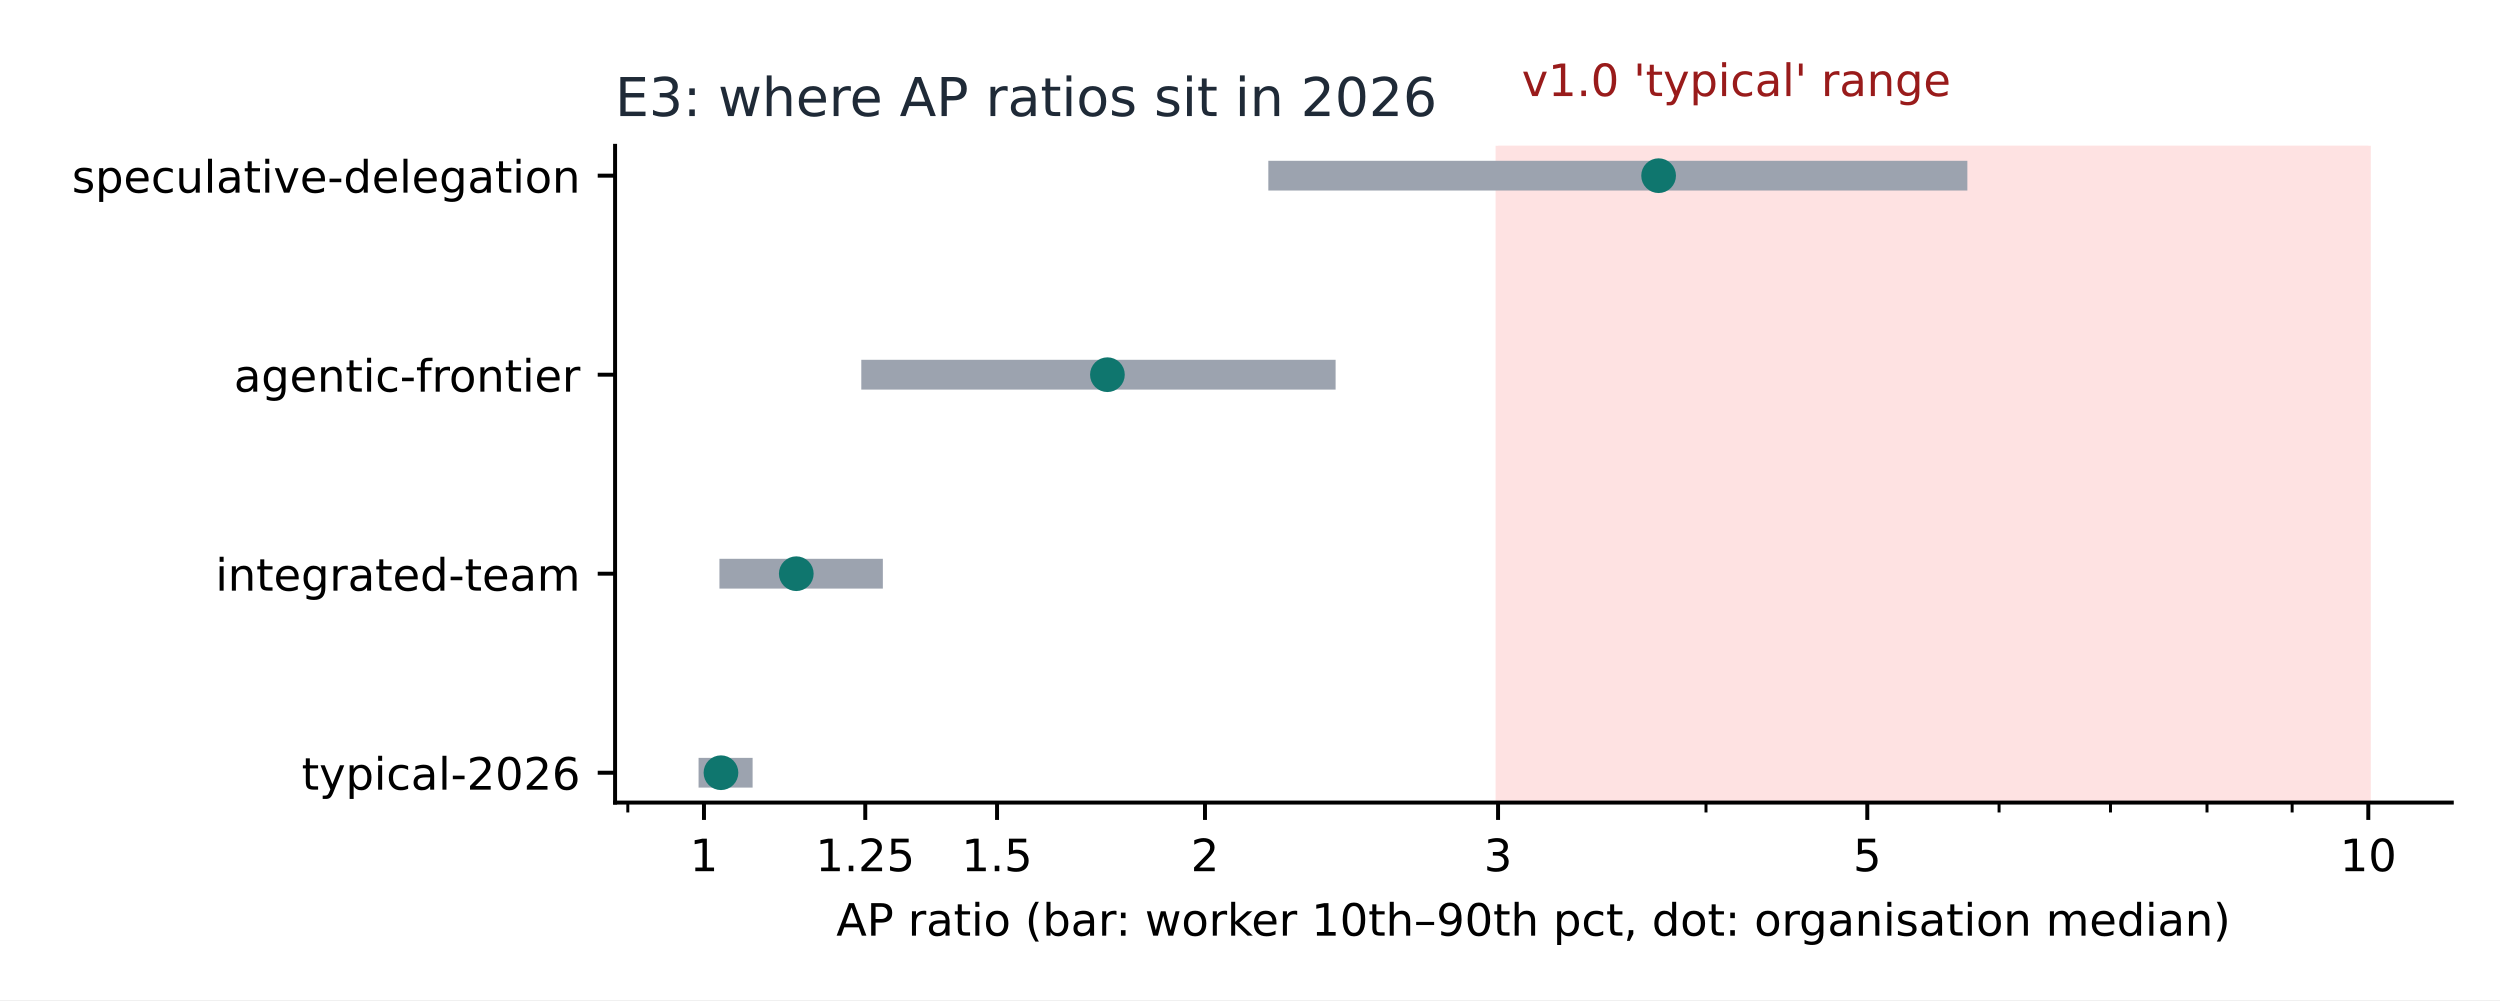
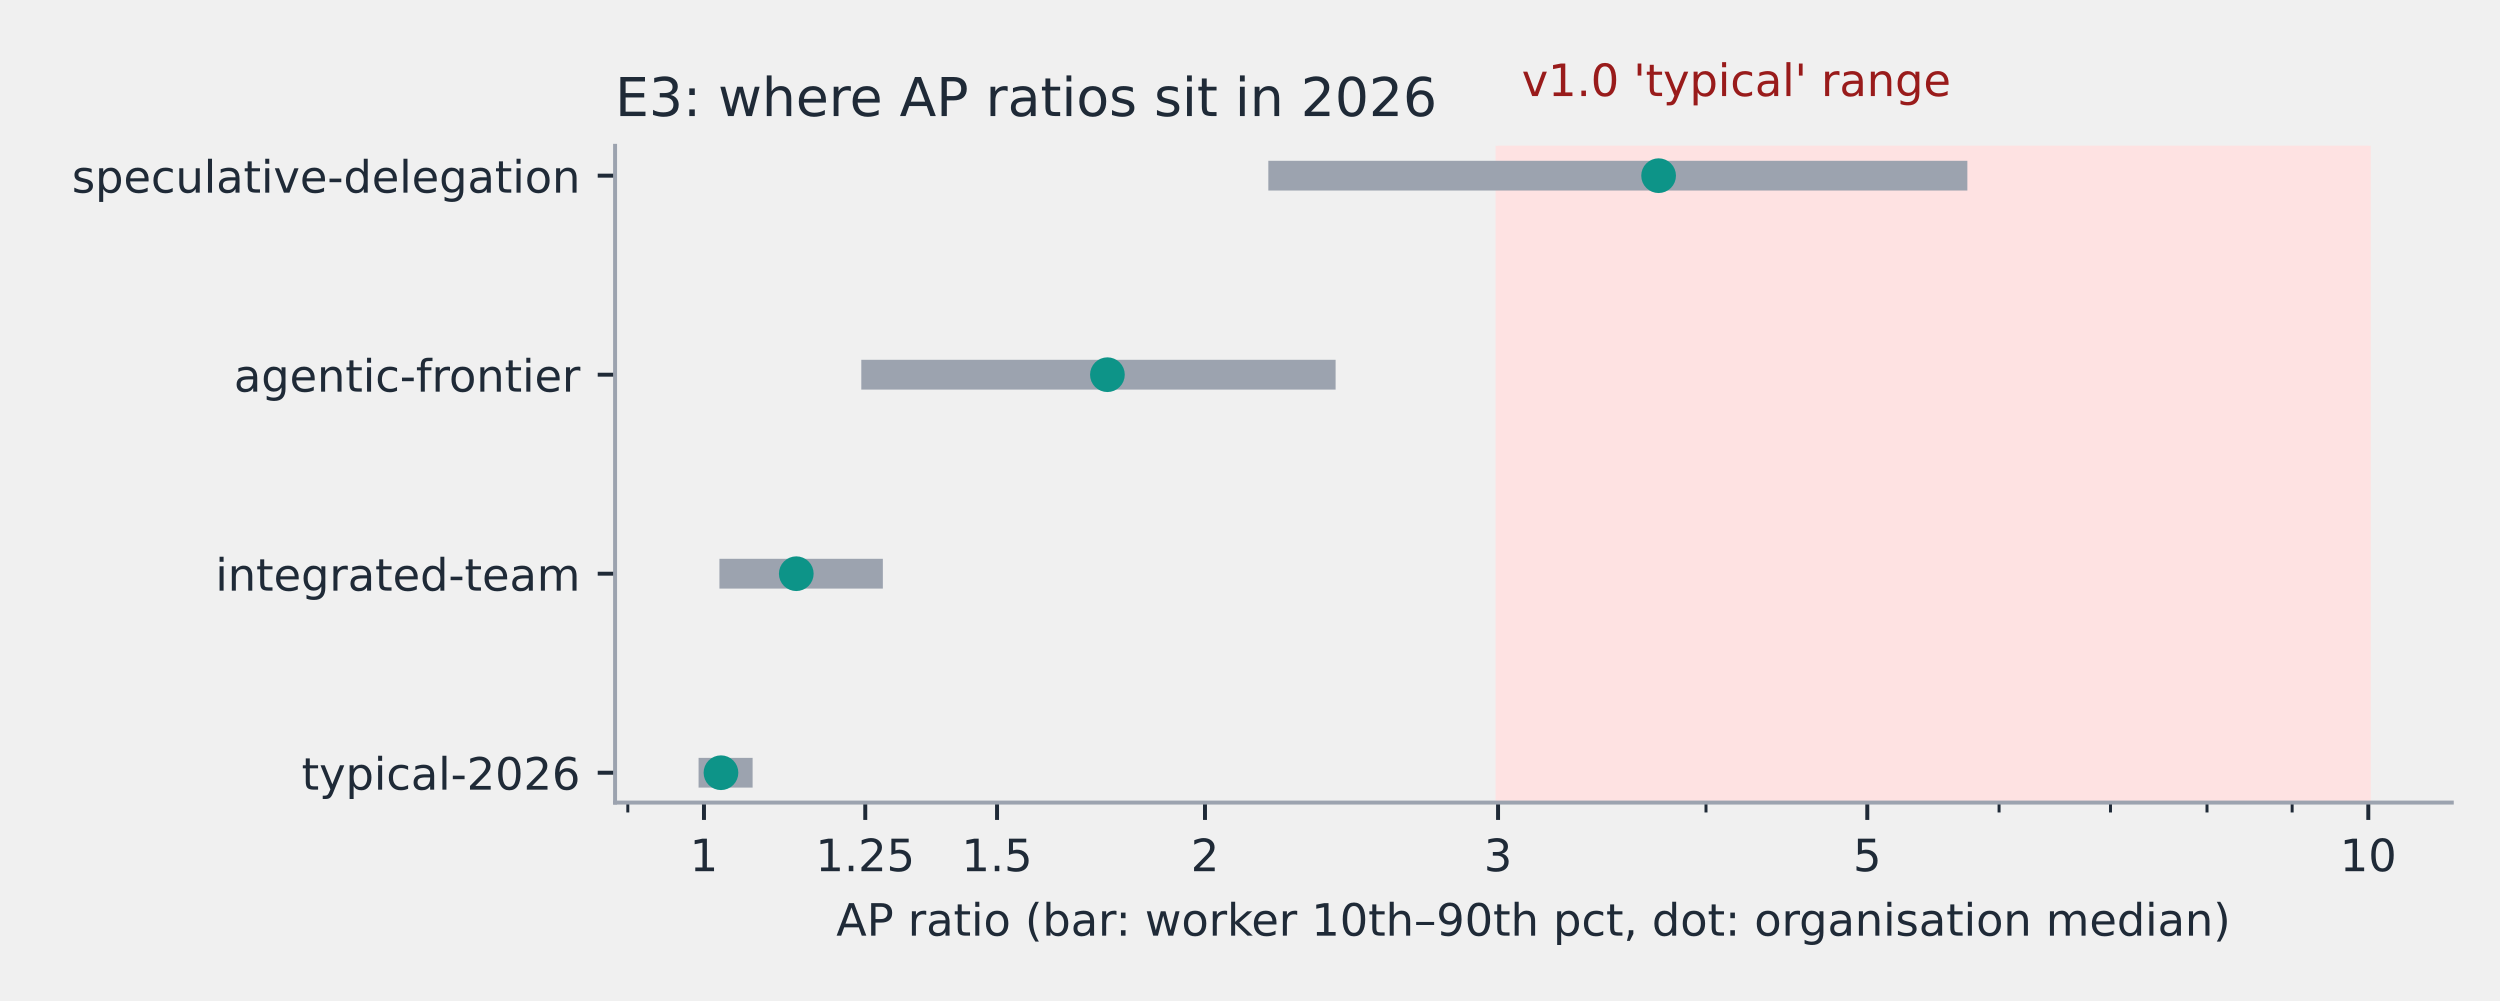
<svg xmlns="http://www.w3.org/2000/svg" xmlns:xlink="http://www.w3.org/1999/xlink" width="504pt" height="201.6pt" viewBox="0 0 504 201.6" version="1.1">
  <defs>
    <style type="text/css">*{stroke-linejoin: round; stroke-linecap: butt}</style>
  </defs>
  <g id="figure_1">
    <g id="patch_1">
-       <path d="M 0 201.6  L 504 201.6  L 504 0  L 0 0  z " style="fill: #ffffff" />
+       <path d="M 0 201.6  L 504 201.6  L 504 0  L 0 0  L 0 201.6  z " style="fill: none" />
    </g>
    <g id="axes_1">
      <g id="patch_2">
-         <path d="M 124 161.798  L 494.28 161.798  L 494.28 29.4  L 124 29.4  z " style="fill: #ffffff" />
+         <path d="M 124 161.798  L 494.28 161.798  L 494.28 29.4  L 124 29.4  L 124 161.798  z " style="fill: none" />
      </g>
      <g id="patch_3">
        <path d="M 302.008 161.798  L 477.449 161.798  L 477.449 29.4  L 302.008 29.4  z " clip-path="url(#p59c1cc9a8c)" style="fill: #fee2e2; stroke: #fee2e2; stroke-linejoin: miter" />
      </g>
      <g id="matplotlib.axis_1">
        <g id="xtick_1">
          <g id="line2d_1">
            <defs>
-               <path id="m56cd681c38" d="M 0 0  L 0 3.5  " style="stroke: #000000; stroke-width: 0.8" />
+               <path id="m142239eb74" d="M 0 0  L 0 3.5  " style="stroke: #1f2a37; stroke-width: 0.8" />
            </defs>
            <g>
-               <use xlink:href="#m56cd681c38" x="141.92" y="161.798" style="stroke: #000000; stroke-width: 0.8" />
+               <use xlink:href="#m142239eb74" x="141.92" y="161.798" style="fill: #1f2a37; stroke: #1f2a37; stroke-width: 0.8" />
            </g>
          </g>
          <g id="text_1">
-             <g transform="translate(139.0573 175.6358) scale(0.09 -0.09)">
-               <defs>
-                 <path id="DejaVuSans-14" d="M 794 531  L 1825 531  L 1825 4091  L 703 3866  L 703 4441  L 1819 4666  L 2450 4666  L 2450 531  L 3481 531  L 3481 0  L 794 0  L 794 531  z " transform="scale(0.015625)" />
-               </defs>
-               <use xlink:href="#DejaVuSans-14" />
-             </g>
+             <text style="font-size: 9px; font-family: 'DejaVu Sans', sans-serif; text-anchor: middle; fill: #1f2a37" x="141.92" y="175.636" transform="rotate(-0 141.9204 175.6358)">1</text>
          </g>
        </g>
        <g id="xtick_2">
          <g id="line2d_2">
            <g>
-               <use xlink:href="#m56cd681c38" x="174.437" y="161.798" style="stroke: #000000; stroke-width: 0.8" />
+               <use xlink:href="#m142239eb74" x="174.437" y="161.798" style="fill: #1f2a37; stroke: #1f2a37; stroke-width: 0.8" />
            </g>
          </g>
          <g id="text_2">
-             <g transform="translate(164.417 175.6358) scale(0.09 -0.09)">
-               <defs>
-                 <path id="DejaVuSans-11" d="M 684 794  L 1344 794  L 1344 0  L 684 0  L 684 794  z " transform="scale(0.015625)" />
-                 <path id="DejaVuSans-15" d="M 1228 531  L 3431 531  L 3431 0  L 469 0  L 469 531  Q 828 903 1448 1529  Q 2069 2156 2228 2338  Q 2531 2678 2651 2914  Q 2772 3150 2772 3378  Q 2772 3750 2511 3984  Q 2250 4219 1831 4219  Q 1534 4219 1204 4116  Q 875 4013 500 3803  L 500 4441  Q 881 4594 1212 4672  Q 1544 4750 1819 4750  Q 2544 4750 2975 4387  Q 3406 4025 3406 3419  Q 3406 3131 3298 2873  Q 3191 2616 2906 2266  Q 2828 2175 2409 1742  Q 1991 1309 1228 531  z " transform="scale(0.015625)" />
-                 <path id="DejaVuSans-18" d="M 691 4666  L 3169 4666  L 3169 4134  L 1269 4134  L 1269 2991  Q 1406 3038 1543 3061  Q 1681 3084 1819 3084  Q 2600 3084 3056 2656  Q 3513 2228 3513 1497  Q 3513 744 3044 326  Q 2575 -91 1722 -91  Q 1428 -91 1123 -41  Q 819 9 494 109  L 494 744  Q 775 591 1075 516  Q 1375 441 1709 441  Q 2250 441 2565 725  Q 2881 1009 2881 1497  Q 2881 1984 2565 2268  Q 2250 2553 1709 2553  Q 1456 2553 1204 2497  Q 953 2441 691 2322  L 691 4666  z " transform="scale(0.015625)" />
-               </defs>
-               <use xlink:href="#DejaVuSans-14" />
-               <use xlink:href="#DejaVuSans-11" transform="translate(63.625 0)" />
-               <use xlink:href="#DejaVuSans-15" transform="translate(95.40625 0)" />
-               <use xlink:href="#DejaVuSans-18" transform="translate(159.0312 0)" />
-             </g>
+             <text style="font-size: 9px; font-family: 'DejaVu Sans', sans-serif; text-anchor: middle; fill: #1f2a37" x="174.437" y="175.636" transform="rotate(-0 174.4365 175.6358)">1.25</text>
          </g>
        </g>
        <g id="xtick_3">
          <g id="line2d_3">
            <g>
-               <use xlink:href="#m56cd681c38" x="201.004" y="161.798" style="stroke: #000000; stroke-width: 0.8" />
+               <use xlink:href="#m142239eb74" x="201.004" y="161.798" style="fill: #1f2a37; stroke: #1f2a37; stroke-width: 0.8" />
            </g>
          </g>
          <g id="text_3">
-             <g transform="translate(193.8477 175.6358) scale(0.09 -0.09)">
-               <use xlink:href="#DejaVuSans-14" />
-               <use xlink:href="#DejaVuSans-11" transform="translate(63.625 0)" />
-               <use xlink:href="#DejaVuSans-18" transform="translate(95.40625 0)" />
-             </g>
+             <text style="font-size: 9px; font-family: 'DejaVu Sans', sans-serif; text-anchor: middle; fill: #1f2a37" x="201.004" y="175.636" transform="rotate(-0 201.0041 175.6358)">1.5</text>
          </g>
        </g>
        <g id="xtick_4">
          <g id="line2d_4">
            <g>
-               <use xlink:href="#m56cd681c38" x="242.925" y="161.798" style="stroke: #000000; stroke-width: 0.8" />
+               <use xlink:href="#m142239eb74" x="242.925" y="161.798" style="fill: #1f2a37; stroke: #1f2a37; stroke-width: 0.8" />
            </g>
          </g>
          <g id="text_4">
-             <g transform="translate(240.0615 175.6358) scale(0.09 -0.09)">
-               <use xlink:href="#DejaVuSans-15" />
-             </g>
+             <text style="font-size: 9px; font-family: 'DejaVu Sans', sans-serif; text-anchor: middle; fill: #1f2a37" x="242.925" y="175.636" transform="rotate(-0 242.9246 175.6358)">2</text>
          </g>
        </g>
        <g id="xtick_5">
          <g id="line2d_5">
            <g>
-               <use xlink:href="#m56cd681c38" x="302.008" y="161.798" style="stroke: #000000; stroke-width: 0.8" />
+               <use xlink:href="#m142239eb74" x="302.008" y="161.798" style="fill: #1f2a37; stroke: #1f2a37; stroke-width: 0.8" />
            </g>
          </g>
          <g id="text_5">
-             <g transform="translate(299.1452 175.6358) scale(0.09 -0.09)">
-               <defs>
-                 <path id="DejaVuSans-16" d="M 2597 2516  Q 3050 2419 3304 2112  Q 3559 1806 3559 1356  Q 3559 666 3084 287  Q 2609 -91 1734 -91  Q 1441 -91 1130 -33  Q 819 25 488 141  L 488 750  Q 750 597 1062 519  Q 1375 441 1716 441  Q 2309 441 2620 675  Q 2931 909 2931 1356  Q 2931 1769 2642 2001  Q 2353 2234 1838 2234  L 1294 2234  L 1294 2753  L 1863 2753  Q 2328 2753 2575 2939  Q 2822 3125 2822 3475  Q 2822 3834 2567 4026  Q 2313 4219 1838 4219  Q 1578 4219 1281 4162  Q 984 4106 628 3988  L 628 4550  Q 988 4650 1302 4700  Q 1616 4750 1894 4750  Q 2613 4750 3031 4423  Q 3450 4097 3450 3541  Q 3450 3153 3228 2886  Q 3006 2619 2597 2516  z " transform="scale(0.015625)" />
-               </defs>
-               <use xlink:href="#DejaVuSans-16" />
-             </g>
+             <text style="font-size: 9px; font-family: 'DejaVu Sans', sans-serif; text-anchor: middle; fill: #1f2a37" x="302.008" y="175.636" transform="rotate(-0 302.0083 175.6358)">3</text>
          </g>
        </g>
        <g id="xtick_6">
          <g id="line2d_6">
            <g>
-               <use xlink:href="#m56cd681c38" x="376.445" y="161.798" style="stroke: #000000; stroke-width: 0.8" />
+               <use xlink:href="#m142239eb74" x="376.445" y="161.798" style="fill: #1f2a37; stroke: #1f2a37; stroke-width: 0.8" />
            </g>
          </g>
          <g id="text_6">
-             <g transform="translate(373.5818 175.6358) scale(0.09 -0.09)">
-               <use xlink:href="#DejaVuSans-18" />
-             </g>
+             <text style="font-size: 9px; font-family: 'DejaVu Sans', sans-serif; text-anchor: middle; fill: #1f2a37" x="376.445" y="175.636" transform="rotate(-0 376.4449 175.6358)">5</text>
          </g>
        </g>
        <g id="xtick_7">
          <g id="line2d_7">
            <g>
-               <use xlink:href="#m56cd681c38" x="477.449" y="161.798" style="stroke: #000000; stroke-width: 0.8" />
+               <use xlink:href="#m142239eb74" x="477.449" y="161.798" style="fill: #1f2a37; stroke: #1f2a37; stroke-width: 0.8" />
            </g>
          </g>
          <g id="text_7">
-             <g transform="translate(471.7228 175.6358) scale(0.09 -0.09)">
-               <defs>
-                 <path id="DejaVuSans-13" d="M 2034 4250  Q 1547 4250 1301 3770  Q 1056 3291 1056 2328  Q 1056 1369 1301 889  Q 1547 409 2034 409  Q 2525 409 2770 889  Q 3016 1369 3016 2328  Q 3016 3291 2770 3770  Q 2525 4250 2034 4250  z M 2034 4750  Q 2819 4750 3233 4129  Q 3647 3509 3647 2328  Q 3647 1150 3233 529  Q 2819 -91 2034 -91  Q 1250 -91 836 529  Q 422 1150 422 2328  Q 422 3509 836 4129  Q 1250 4750 2034 4750  z " transform="scale(0.015625)" />
-               </defs>
-               <use xlink:href="#DejaVuSans-14" />
-               <use xlink:href="#DejaVuSans-13" transform="translate(63.625 0)" />
-             </g>
+             <text style="font-size: 9px; font-family: 'DejaVu Sans', sans-serif; text-anchor: middle; fill: #1f2a37" x="477.449" y="175.636" transform="rotate(-0 477.4491 175.6358)">10</text>
          </g>
        </g>
        <g id="xtick_8">
          <g id="line2d_8">
            <defs>
-               <path id="me4e40de916" d="M 0 0  L 0 2  " style="stroke: #000000; stroke-width: 0.6" />
+               <path id="m6ff8983220" d="M 0 0  L 0 2  " style="stroke: #1f2a37; stroke-width: 0.6" />
            </defs>
            <g>
-               <use xlink:href="#me4e40de916" x="126.567" y="161.798" style="stroke: #000000; stroke-width: 0.6" />
+               <use xlink:href="#m6ff8983220" x="126.567" y="161.798" style="fill: #1f2a37; stroke: #1f2a37; stroke-width: 0.6" />
            </g>
          </g>
        </g>
        <g id="xtick_9">
          <g id="line2d_9">
            <g>
-               <use xlink:href="#me4e40de916" x="343.929" y="161.798" style="stroke: #000000; stroke-width: 0.6" />
+               <use xlink:href="#m6ff8983220" x="343.929" y="161.798" style="fill: #1f2a37; stroke: #1f2a37; stroke-width: 0.6" />
            </g>
          </g>
        </g>
        <g id="xtick_10">
          <g id="line2d_10">
            <g>
-               <use xlink:href="#me4e40de916" x="403.012" y="161.798" style="stroke: #000000; stroke-width: 0.6" />
+               <use xlink:href="#m6ff8983220" x="403.012" y="161.798" style="fill: #1f2a37; stroke: #1f2a37; stroke-width: 0.6" />
            </g>
          </g>
        </g>
        <g id="xtick_11">
          <g id="line2d_11">
            <g>
-               <use xlink:href="#me4e40de916" x="425.475" y="161.798" style="stroke: #000000; stroke-width: 0.6" />
+               <use xlink:href="#m6ff8983220" x="425.475" y="161.798" style="fill: #1f2a37; stroke: #1f2a37; stroke-width: 0.6" />
            </g>
          </g>
        </g>
        <g id="xtick_12">
          <g id="line2d_12">
            <g>
-               <use xlink:href="#me4e40de916" x="444.933" y="161.798" style="stroke: #000000; stroke-width: 0.6" />
+               <use xlink:href="#m6ff8983220" x="444.933" y="161.798" style="fill: #1f2a37; stroke: #1f2a37; stroke-width: 0.6" />
            </g>
          </g>
        </g>
        <g id="xtick_13">
          <g id="line2d_13">
            <g>
-               <use xlink:href="#me4e40de916" x="462.096" y="161.798" style="stroke: #000000; stroke-width: 0.6" />
+               <use xlink:href="#m6ff8983220" x="462.096" y="161.798" style="fill: #1f2a37; stroke: #1f2a37; stroke-width: 0.6" />
            </g>
          </g>
        </g>
        <g id="text_8">
-           <g transform="translate(168.5895 188.6365) scale(0.09 -0.09)">
-             <defs>
-               <path id="DejaVuSans-24" d="M 2188 4044  L 1331 1722  L 3047 1722  L 2188 4044  z M 1831 4666  L 2547 4666  L 4325 0  L 3669 0  L 3244 1197  L 1141 1197  L 716 0  L 50 0  L 1831 4666  z " transform="scale(0.015625)" />
-               <path id="DejaVuSans-33" d="M 1259 4147  L 1259 2394  L 2053 2394  Q 2494 2394 2734 2622  Q 2975 2850 2975 3272  Q 2975 3691 2734 3919  Q 2494 4147 2053 4147  L 1259 4147  z M 628 4666  L 2053 4666  Q 2838 4666 3239 4311  Q 3641 3956 3641 3272  Q 3641 2581 3239 2228  Q 2838 1875 2053 1875  L 1259 1875  L 1259 0  L 628 0  L 628 4666  z " transform="scale(0.015625)" />
-               <path id="DejaVuSans-3" transform="scale(0.015625)" />
-               <path id="DejaVuSans-55" d="M 2631 2963  Q 2534 3019 2420 3045  Q 2306 3072 2169 3072  Q 1681 3072 1420 2755  Q 1159 2438 1159 1844  L 1159 0  L 581 0  L 581 3500  L 1159 3500  L 1159 2956  Q 1341 3275 1631 3429  Q 1922 3584 2338 3584  Q 2397 3584 2469 3576  Q 2541 3569 2628 3553  L 2631 2963  z " transform="scale(0.015625)" />
-               <path id="DejaVuSans-44" d="M 2194 1759  Q 1497 1759 1228 1600  Q 959 1441 959 1056  Q 959 750 1161 570  Q 1363 391 1709 391  Q 2188 391 2477 730  Q 2766 1069 2766 1631  L 2766 1759  L 2194 1759  z M 3341 1997  L 3341 0  L 2766 0  L 2766 531  Q 2569 213 2275 61  Q 1981 -91 1556 -91  Q 1019 -91 701 211  Q 384 513 384 1019  Q 384 1609 779 1909  Q 1175 2209 1959 2209  L 2766 2209  L 2766 2266  Q 2766 2663 2505 2880  Q 2244 3097 1772 3097  Q 1472 3097 1187 3025  Q 903 2953 641 2809  L 641 3341  Q 956 3463 1253 3523  Q 1550 3584 1831 3584  Q 2591 3584 2966 3190  Q 3341 2797 3341 1997  z " transform="scale(0.015625)" />
-               <path id="DejaVuSans-57" d="M 1172 4494  L 1172 3500  L 2356 3500  L 2356 3053  L 1172 3053  L 1172 1153  Q 1172 725 1289 603  Q 1406 481 1766 481  L 2356 481  L 2356 0  L 1766 0  Q 1100 0 847 248  Q 594 497 594 1153  L 594 3053  L 172 3053  L 172 3500  L 594 3500  L 594 4494  L 1172 4494  z " transform="scale(0.015625)" />
-               <path id="DejaVuSans-4c" d="M 603 3500  L 1178 3500  L 1178 0  L 603 0  L 603 3500  z M 603 4863  L 1178 4863  L 1178 4134  L 603 4134  L 603 4863  z " transform="scale(0.015625)" />
-               <path id="DejaVuSans-52" d="M 1959 3097  Q 1497 3097 1228 2736  Q 959 2375 959 1747  Q 959 1119 1226 758  Q 1494 397 1959 397  Q 2419 397 2687 759  Q 2956 1122 2956 1747  Q 2956 2369 2687 2733  Q 2419 3097 1959 3097  z M 1959 3584  Q 2709 3584 3137 3096  Q 3566 2609 3566 1747  Q 3566 888 3137 398  Q 2709 -91 1959 -91  Q 1206 -91 779 398  Q 353 888 353 1747  Q 353 2609 779 3096  Q 1206 3584 1959 3584  z " transform="scale(0.015625)" />
-               <path id="DejaVuSans-b" d="M 1984 4856  Q 1566 4138 1362 3434  Q 1159 2731 1159 2009  Q 1159 1288 1364 580  Q 1569 -128 1984 -844  L 1484 -844  Q 1016 -109 783 600  Q 550 1309 550 2009  Q 550 2706 781 3412  Q 1013 4119 1484 4856  L 1984 4856  z " transform="scale(0.015625)" />
-               <path id="DejaVuSans-45" d="M 3116 1747  Q 3116 2381 2855 2742  Q 2594 3103 2138 3103  Q 1681 3103 1420 2742  Q 1159 2381 1159 1747  Q 1159 1113 1420 752  Q 1681 391 2138 391  Q 2594 391 2855 752  Q 3116 1113 3116 1747  z M 1159 2969  Q 1341 3281 1617 3432  Q 1894 3584 2278 3584  Q 2916 3584 3314 3078  Q 3713 2572 3713 1747  Q 3713 922 3314 415  Q 2916 -91 2278 -91  Q 1894 -91 1617 61  Q 1341 213 1159 525  L 1159 0  L 581 0  L 581 4863  L 1159 4863  L 1159 2969  z " transform="scale(0.015625)" />
-               <path id="DejaVuSans-1d" d="M 750 794  L 1409 794  L 1409 0  L 750 0  L 750 794  z M 750 3309  L 1409 3309  L 1409 2516  L 750 2516  L 750 3309  z " transform="scale(0.015625)" />
-               <path id="DejaVuSans-5a" d="M 269 3500  L 844 3500  L 1563 769  L 2278 3500  L 2956 3500  L 3675 769  L 4391 3500  L 4966 3500  L 4050 0  L 3372 0  L 2619 2869  L 1863 0  L 1184 0  L 269 3500  z " transform="scale(0.015625)" />
-               <path id="DejaVuSans-4e" d="M 581 4863  L 1159 4863  L 1159 1991  L 2875 3500  L 3609 3500  L 1753 1863  L 3688 0  L 2938 0  L 1159 1709  L 1159 0  L 581 0  L 581 4863  z " transform="scale(0.015625)" />
-               <path id="DejaVuSans-48" d="M 3597 1894  L 3597 1613  L 953 1613  Q 991 1019 1311 708  Q 1631 397 2203 397  Q 2534 397 2845 478  Q 3156 559 3463 722  L 3463 178  Q 3153 47 2828 -22  Q 2503 -91 2169 -91  Q 1331 -91 842 396  Q 353 884 353 1716  Q 353 2575 817 3079  Q 1281 3584 2069 3584  Q 2775 3584 3186 3129  Q 3597 2675 3597 1894  z M 3022 2063  Q 3016 2534 2758 2815  Q 2500 3097 2075 3097  Q 1594 3097 1305 2825  Q 1016 2553 972 2059  L 3022 2063  z " transform="scale(0.015625)" />
-               <path id="DejaVuSans-4b" d="M 3513 2113  L 3513 0  L 2938 0  L 2938 2094  Q 2938 2591 2744 2837  Q 2550 3084 2163 3084  Q 1697 3084 1428 2787  Q 1159 2491 1159 1978  L 1159 0  L 581 0  L 581 4863  L 1159 4863  L 1159 2956  Q 1366 3272 1645 3428  Q 1925 3584 2291 3584  Q 2894 3584 3203 3211  Q 3513 2838 3513 2113  z " transform="scale(0.015625)" />
-               <path id="DejaVuSans-af5" d="M 313 1978  L 2888 1978  L 2888 1528  L 313 1528  L 313 1978  z " transform="scale(0.015625)" />
-               <path id="DejaVuSans-1c" d="M 703 97  L 703 672  Q 941 559 1184 500  Q 1428 441 1663 441  Q 2288 441 2617 861  Q 2947 1281 2994 2138  Q 2813 1869 2534 1725  Q 2256 1581 1919 1581  Q 1219 1581 811 2004  Q 403 2428 403 3163  Q 403 3881 828 4315  Q 1253 4750 1959 4750  Q 2769 4750 3195 4129  Q 3622 3509 3622 2328  Q 3622 1225 3098 567  Q 2575 -91 1691 -91  Q 1453 -91 1209 -44  Q 966 3 703 97  z M 1959 2075  Q 2384 2075 2632 2365  Q 2881 2656 2881 3163  Q 2881 3666 2632 3958  Q 2384 4250 1959 4250  Q 1534 4250 1286 3958  Q 1038 3666 1038 3163  Q 1038 2656 1286 2365  Q 1534 2075 1959 2075  z " transform="scale(0.015625)" />
-               <path id="DejaVuSans-53" d="M 1159 525  L 1159 -1331  L 581 -1331  L 581 3500  L 1159 3500  L 1159 2969  Q 1341 3281 1617 3432  Q 1894 3584 2278 3584  Q 2916 3584 3314 3078  Q 3713 2572 3713 1747  Q 3713 922 3314 415  Q 2916 -91 2278 -91  Q 1894 -91 1617 61  Q 1341 213 1159 525  z M 3116 1747  Q 3116 2381 2855 2742  Q 2594 3103 2138 3103  Q 1681 3103 1420 2742  Q 1159 2381 1159 1747  Q 1159 1113 1420 752  Q 1681 391 2138 391  Q 2594 391 2855 752  Q 3116 1113 3116 1747  z " transform="scale(0.015625)" />
-               <path id="DejaVuSans-46" d="M 3122 3366  L 3122 2828  Q 2878 2963 2633 3030  Q 2388 3097 2138 3097  Q 1578 3097 1268 2742  Q 959 2388 959 1747  Q 959 1106 1268 751  Q 1578 397 2138 397  Q 2388 397 2633 464  Q 2878 531 3122 666  L 3122 134  Q 2881 22 2623 -34  Q 2366 -91 2075 -91  Q 1284 -91 818 406  Q 353 903 353 1747  Q 353 2603 823 3093  Q 1294 3584 2113 3584  Q 2378 3584 2631 3529  Q 2884 3475 3122 3366  z " transform="scale(0.015625)" />
-               <path id="DejaVuSans-f" d="M 750 794  L 1409 794  L 1409 256  L 897 -744  L 494 -744  L 750 256  L 750 794  z " transform="scale(0.015625)" />
-               <path id="DejaVuSans-47" d="M 2906 2969  L 2906 4863  L 3481 4863  L 3481 0  L 2906 0  L 2906 525  Q 2725 213 2448 61  Q 2172 -91 1784 -91  Q 1150 -91 751 415  Q 353 922 353 1747  Q 353 2572 751 3078  Q 1150 3584 1784 3584  Q 2172 3584 2448 3432  Q 2725 3281 2906 2969  z M 947 1747  Q 947 1113 1208 752  Q 1469 391 1925 391  Q 2381 391 2643 752  Q 2906 1113 2906 1747  Q 2906 2381 2643 2742  Q 2381 3103 1925 3103  Q 1469 3103 1208 2742  Q 947 2381 947 1747  z " transform="scale(0.015625)" />
-               <path id="DejaVuSans-4a" d="M 2906 1791  Q 2906 2416 2648 2759  Q 2391 3103 1925 3103  Q 1463 3103 1205 2759  Q 947 2416 947 1791  Q 947 1169 1205 825  Q 1463 481 1925 481  Q 2391 481 2648 825  Q 2906 1169 2906 1791  z M 3481 434  Q 3481 -459 3084 -895  Q 2688 -1331 1869 -1331  Q 1566 -1331 1297 -1286  Q 1028 -1241 775 -1147  L 775 -588  Q 1028 -725 1275 -790  Q 1522 -856 1778 -856  Q 2344 -856 2625 -561  Q 2906 -266 2906 331  L 2906 616  Q 2728 306 2450 153  Q 2172 0 1784 0  Q 1141 0 747 490  Q 353 981 353 1791  Q 353 2603 747 3093  Q 1141 3584 1784 3584  Q 2172 3584 2450 3431  Q 2728 3278 2906 2969  L 2906 3500  L 3481 3500  L 3481 434  z " transform="scale(0.015625)" />
-               <path id="DejaVuSans-51" d="M 3513 2113  L 3513 0  L 2938 0  L 2938 2094  Q 2938 2591 2744 2837  Q 2550 3084 2163 3084  Q 1697 3084 1428 2787  Q 1159 2491 1159 1978  L 1159 0  L 581 0  L 581 3500  L 1159 3500  L 1159 2956  Q 1366 3272 1645 3428  Q 1925 3584 2291 3584  Q 2894 3584 3203 3211  Q 3513 2838 3513 2113  z " transform="scale(0.015625)" />
-               <path id="DejaVuSans-56" d="M 2834 3397  L 2834 2853  Q 2591 2978 2328 3040  Q 2066 3103 1784 3103  Q 1356 3103 1142 2972  Q 928 2841 928 2578  Q 928 2378 1081 2264  Q 1234 2150 1697 2047  L 1894 2003  Q 2506 1872 2764 1633  Q 3022 1394 3022 966  Q 3022 478 2636 193  Q 2250 -91 1575 -91  Q 1294 -91 989 -36  Q 684 19 347 128  L 347 722  Q 666 556 975 473  Q 1284 391 1588 391  Q 1994 391 2212 530  Q 2431 669 2431 922  Q 2431 1156 2273 1281  Q 2116 1406 1581 1522  L 1381 1569  Q 847 1681 609 1914  Q 372 2147 372 2553  Q 372 3047 722 3315  Q 1072 3584 1716 3584  Q 2034 3584 2315 3537  Q 2597 3491 2834 3397  z " transform="scale(0.015625)" />
-               <path id="DejaVuSans-50" d="M 3328 2828  Q 3544 3216 3844 3400  Q 4144 3584 4550 3584  Q 5097 3584 5394 3201  Q 5691 2819 5691 2113  L 5691 0  L 5113 0  L 5113 2094  Q 5113 2597 4934 2840  Q 4756 3084 4391 3084  Q 3944 3084 3684 2787  Q 3425 2491 3425 1978  L 3425 0  L 2847 0  L 2847 2094  Q 2847 2600 2669 2842  Q 2491 3084 2119 3084  Q 1678 3084 1418 2786  Q 1159 2488 1159 1978  L 1159 0  L 581 0  L 581 3500  L 1159 3500  L 1159 2956  Q 1356 3278 1631 3431  Q 1906 3584 2284 3584  Q 2666 3584 2933 3390  Q 3200 3197 3328 2828  z " transform="scale(0.015625)" />
-               <path id="DejaVuSans-c" d="M 513 4856  L 1013 4856  Q 1481 4119 1714 3412  Q 1947 2706 1947 2009  Q 1947 1309 1714 600  Q 1481 -109 1013 -844  L 513 -844  Q 928 -128 1133 580  Q 1338 1288 1338 2009  Q 1338 2731 1133 3434  Q 928 4138 513 4856  z " transform="scale(0.015625)" />
-             </defs>
-             <use xlink:href="#DejaVuSans-24" />
-             <use xlink:href="#DejaVuSans-33" transform="translate(68.40625 0)" />
-             <use xlink:href="#DejaVuSans-3" transform="translate(128.7031 0)" />
-             <use xlink:href="#DejaVuSans-55" transform="translate(160.4844 0)" />
-             <use xlink:href="#DejaVuSans-44" transform="translate(201.5938 0)" />
-             <use xlink:href="#DejaVuSans-57" transform="translate(262.875 0)" />
-             <use xlink:href="#DejaVuSans-4c" transform="translate(302.0781 0)" />
-             <use xlink:href="#DejaVuSans-52" transform="translate(329.8594 0)" />
-             <use xlink:href="#DejaVuSans-3" transform="translate(391.0469 0)" />
-             <use xlink:href="#DejaVuSans-b" transform="translate(422.8281 0)" />
-             <use xlink:href="#DejaVuSans-45" transform="translate(461.8438 0)" />
-             <use xlink:href="#DejaVuSans-44" transform="translate(525.3281 0)" />
-             <use xlink:href="#DejaVuSans-55" transform="translate(586.6094 0)" />
-             <use xlink:href="#DejaVuSans-1d" transform="translate(625.9688 0)" />
-             <use xlink:href="#DejaVuSans-3" transform="translate(659.6562 0)" />
-             <use xlink:href="#DejaVuSans-5a" transform="translate(691.4375 0)" />
-             <use xlink:href="#DejaVuSans-52" transform="translate(773.2188 0)" />
-             <use xlink:href="#DejaVuSans-55" transform="translate(834.4062 0)" />
-             <use xlink:href="#DejaVuSans-4e" transform="translate(875.5156 0)" />
-             <use xlink:href="#DejaVuSans-48" transform="translate(929.8594 0)" />
-             <use xlink:href="#DejaVuSans-55" transform="translate(991.3906 0)" />
-             <use xlink:href="#DejaVuSans-3" transform="translate(1032.5 0)" />
-             <use xlink:href="#DejaVuSans-14" transform="translate(1064.281 0)" />
-             <use xlink:href="#DejaVuSans-13" transform="translate(1127.906 0)" />
-             <use xlink:href="#DejaVuSans-57" transform="translate(1191.531 0)" />
-             <use xlink:href="#DejaVuSans-4b" transform="translate(1230.734 0)" />
-             <use xlink:href="#DejaVuSans-af5" transform="translate(1294.109 0)" />
-             <use xlink:href="#DejaVuSans-1c" transform="translate(1344.109 0)" />
-             <use xlink:href="#DejaVuSans-13" transform="translate(1407.734 0)" />
-             <use xlink:href="#DejaVuSans-57" transform="translate(1471.359 0)" />
-             <use xlink:href="#DejaVuSans-4b" transform="translate(1510.562 0)" />
-             <use xlink:href="#DejaVuSans-3" transform="translate(1573.938 0)" />
-             <use xlink:href="#DejaVuSans-53" transform="translate(1605.719 0)" />
-             <use xlink:href="#DejaVuSans-46" transform="translate(1669.203 0)" />
-             <use xlink:href="#DejaVuSans-57" transform="translate(1724.188 0)" />
-             <use xlink:href="#DejaVuSans-f" transform="translate(1763.391 0)" />
-             <use xlink:href="#DejaVuSans-3" transform="translate(1795.172 0)" />
-             <use xlink:href="#DejaVuSans-47" transform="translate(1826.953 0)" />
-             <use xlink:href="#DejaVuSans-52" transform="translate(1890.438 0)" />
-             <use xlink:href="#DejaVuSans-57" transform="translate(1951.625 0)" />
-             <use xlink:href="#DejaVuSans-1d" transform="translate(1990.828 0)" />
-             <use xlink:href="#DejaVuSans-3" transform="translate(2024.516 0)" />
-             <use xlink:href="#DejaVuSans-52" transform="translate(2056.297 0)" />
-             <use xlink:href="#DejaVuSans-55" transform="translate(2117.484 0)" />
-             <use xlink:href="#DejaVuSans-4a" transform="translate(2156.844 0)" />
-             <use xlink:href="#DejaVuSans-44" transform="translate(2220.328 0)" />
-             <use xlink:href="#DejaVuSans-51" transform="translate(2281.609 0)" />
-             <use xlink:href="#DejaVuSans-4c" transform="translate(2344.984 0)" />
-             <use xlink:href="#DejaVuSans-56" transform="translate(2372.766 0)" />
-             <use xlink:href="#DejaVuSans-44" transform="translate(2424.859 0)" />
-             <use xlink:href="#DejaVuSans-57" transform="translate(2486.141 0)" />
-             <use xlink:href="#DejaVuSans-4c" transform="translate(2525.344 0)" />
-             <use xlink:href="#DejaVuSans-52" transform="translate(2553.125 0)" />
-             <use xlink:href="#DejaVuSans-51" transform="translate(2614.312 0)" />
-             <use xlink:href="#DejaVuSans-3" transform="translate(2677.688 0)" />
-             <use xlink:href="#DejaVuSans-50" transform="translate(2709.469 0)" />
-             <use xlink:href="#DejaVuSans-48" transform="translate(2806.875 0)" />
-             <use xlink:href="#DejaVuSans-47" transform="translate(2868.406 0)" />
-             <use xlink:href="#DejaVuSans-4c" transform="translate(2931.891 0)" />
-             <use xlink:href="#DejaVuSans-44" transform="translate(2959.672 0)" />
-             <use xlink:href="#DejaVuSans-51" transform="translate(3020.953 0)" />
-             <use xlink:href="#DejaVuSans-c" transform="translate(3084.328 0)" />
-           </g>
+           <text style="font-size: 9px; font-family: 'DejaVu Sans', sans-serif; text-anchor: middle; fill: #1f2a37" x="309.14" y="188.636" transform="rotate(-0 309.14 188.6365)">AP ratio (bar: worker 10th–90th pct, dot: organisation median)</text>
        </g>
      </g>
      <g id="matplotlib.axis_2">
        <g id="ytick_1">
          <g id="line2d_14">
            <defs>
-               <path id="mab8d6d0219" d="M 0 0  L -3.5 0  " style="stroke: #000000; stroke-width: 0.8" />
+               <path id="mc45061414d" d="M 0 0  L -3.5 0  " style="stroke: #1f2a37; stroke-width: 0.8" />
            </defs>
            <g>
-               <use xlink:href="#mab8d6d0219" x="124" y="155.78" style="stroke: #000000; stroke-width: 0.8" />
+               <use xlink:href="#mc45061414d" x="124" y="155.78" style="fill: #1f2a37; stroke: #1f2a37; stroke-width: 0.8" />
            </g>
          </g>
          <g id="text_9">
-             <g transform="translate(60.81469 159.1991) scale(0.09 -0.09)">
-               <defs>
-                 <path id="DejaVuSans-5c" d="M 2059 -325  Q 1816 -950 1584 -1140  Q 1353 -1331 966 -1331  L 506 -1331  L 506 -850  L 844 -850  Q 1081 -850 1212 -737  Q 1344 -625 1503 -206  L 1606 56  L 191 3500  L 800 3500  L 1894 763  L 2988 3500  L 3597 3500  L 2059 -325  z " transform="scale(0.015625)" />
-                 <path id="DejaVuSans-4f" d="M 603 4863  L 1178 4863  L 1178 0  L 603 0  L 603 4863  z " transform="scale(0.015625)" />
-                 <path id="DejaVuSans-10" d="M 313 2009  L 1997 2009  L 1997 1497  L 313 1497  L 313 2009  z " transform="scale(0.015625)" />
-                 <path id="DejaVuSans-19" d="M 2113 2584  Q 1688 2584 1439 2293  Q 1191 2003 1191 1497  Q 1191 994 1439 701  Q 1688 409 2113 409  Q 2538 409 2786 701  Q 3034 994 3034 1497  Q 3034 2003 2786 2293  Q 2538 2584 2113 2584  z M 3366 4563  L 3366 3988  Q 3128 4100 2886 4159  Q 2644 4219 2406 4219  Q 1781 4219 1451 3797  Q 1122 3375 1075 2522  Q 1259 2794 1537 2939  Q 1816 3084 2150 3084  Q 2853 3084 3261 2657  Q 3669 2231 3669 1497  Q 3669 778 3244 343  Q 2819 -91 2113 -91  Q 1303 -91 875 529  Q 447 1150 447 2328  Q 447 3434 972 4092  Q 1497 4750 2381 4750  Q 2619 4750 2861 4703  Q 3103 4656 3366 4563  z " transform="scale(0.015625)" />
-               </defs>
-               <use xlink:href="#DejaVuSans-57" />
-               <use xlink:href="#DejaVuSans-5c" transform="translate(39.20312 0)" />
-               <use xlink:href="#DejaVuSans-53" transform="translate(98.39062 0)" />
-               <use xlink:href="#DejaVuSans-4c" transform="translate(161.875 0)" />
-               <use xlink:href="#DejaVuSans-46" transform="translate(189.6562 0)" />
-               <use xlink:href="#DejaVuSans-44" transform="translate(244.6406 0)" />
-               <use xlink:href="#DejaVuSans-4f" transform="translate(305.9219 0)" />
-               <use xlink:href="#DejaVuSans-10" transform="translate(333.7031 0)" />
-               <use xlink:href="#DejaVuSans-15" transform="translate(369.7812 0)" />
-               <use xlink:href="#DejaVuSans-13" transform="translate(433.4062 0)" />
-               <use xlink:href="#DejaVuSans-15" transform="translate(497.0312 0)" />
-               <use xlink:href="#DejaVuSans-19" transform="translate(560.6562 0)" />
-             </g>
+             <text style="font-size: 9px; font-family: 'DejaVu Sans', sans-serif; text-anchor: end; fill: #1f2a37" x="117" y="159.199" transform="rotate(-0 117 159.1991)">typical-2026</text>
          </g>
        </g>
        <g id="ytick_2">
          <g id="line2d_15">
            <g>
-               <use xlink:href="#mab8d6d0219" x="124" y="115.659" style="stroke: #000000; stroke-width: 0.8" />
+               <use xlink:href="#mc45061414d" x="124" y="115.659" style="fill: #1f2a37; stroke: #1f2a37; stroke-width: 0.8" />
            </g>
          </g>
          <g id="text_10">
-             <g transform="translate(43.42641 119.0785) scale(0.09 -0.09)">
-               <use xlink:href="#DejaVuSans-4c" />
-               <use xlink:href="#DejaVuSans-51" transform="translate(27.78125 0)" />
-               <use xlink:href="#DejaVuSans-57" transform="translate(91.15625 0)" />
-               <use xlink:href="#DejaVuSans-48" transform="translate(130.3594 0)" />
-               <use xlink:href="#DejaVuSans-4a" transform="translate(191.8906 0)" />
-               <use xlink:href="#DejaVuSans-55" transform="translate(255.375 0)" />
-               <use xlink:href="#DejaVuSans-44" transform="translate(296.4844 0)" />
-               <use xlink:href="#DejaVuSans-57" transform="translate(357.7656 0)" />
-               <use xlink:href="#DejaVuSans-48" transform="translate(396.9688 0)" />
-               <use xlink:href="#DejaVuSans-47" transform="translate(458.5 0)" />
-               <use xlink:href="#DejaVuSans-10" transform="translate(521.9844 0)" />
-               <use xlink:href="#DejaVuSans-57" transform="translate(558.0625 0)" />
-               <use xlink:href="#DejaVuSans-48" transform="translate(597.2656 0)" />
-               <use xlink:href="#DejaVuSans-44" transform="translate(658.7969 0)" />
-               <use xlink:href="#DejaVuSans-50" transform="translate(720.0781 0)" />
-             </g>
+             <text style="font-size: 9px; font-family: 'DejaVu Sans', sans-serif; text-anchor: end; fill: #1f2a37" x="117" y="119.079" transform="rotate(-0 117 119.0785)">integrated-team</text>
          </g>
        </g>
        <g id="ytick_3">
          <g id="line2d_16">
            <g>
-               <use xlink:href="#mab8d6d0219" x="124" y="75.539" style="stroke: #000000; stroke-width: 0.8" />
+               <use xlink:href="#mc45061414d" x="124" y="75.539" style="fill: #1f2a37; stroke: #1f2a37; stroke-width: 0.8" />
            </g>
          </g>
          <g id="text_11">
-             <g transform="translate(47.15859 78.95796) scale(0.09 -0.09)">
-               <defs>
-                 <path id="DejaVuSans-49" d="M 2375 4863  L 2375 4384  L 1825 4384  Q 1516 4384 1395 4259  Q 1275 4134 1275 3809  L 1275 3500  L 2222 3500  L 2222 3053  L 1275 3053  L 1275 0  L 697 0  L 697 3053  L 147 3053  L 147 3500  L 697 3500  L 697 3744  Q 697 4328 969 4595  Q 1241 4863 1831 4863  L 2375 4863  z " transform="scale(0.015625)" />
-               </defs>
-               <use xlink:href="#DejaVuSans-44" />
-               <use xlink:href="#DejaVuSans-4a" transform="translate(61.28125 0)" />
-               <use xlink:href="#DejaVuSans-48" transform="translate(124.7656 0)" />
-               <use xlink:href="#DejaVuSans-51" transform="translate(186.2969 0)" />
-               <use xlink:href="#DejaVuSans-57" transform="translate(249.6719 0)" />
-               <use xlink:href="#DejaVuSans-4c" transform="translate(288.875 0)" />
-               <use xlink:href="#DejaVuSans-46" transform="translate(316.6562 0)" />
-               <use xlink:href="#DejaVuSans-10" transform="translate(371.6406 0)" />
-               <use xlink:href="#DejaVuSans-49" transform="translate(407.7188 0)" />
-               <use xlink:href="#DejaVuSans-55" transform="translate(442.9219 0)" />
-               <use xlink:href="#DejaVuSans-52" transform="translate(481.8281 0)" />
-               <use xlink:href="#DejaVuSans-51" transform="translate(543.0156 0)" />
-               <use xlink:href="#DejaVuSans-57" transform="translate(606.3906 0)" />
-               <use xlink:href="#DejaVuSans-4c" transform="translate(645.5938 0)" />
-               <use xlink:href="#DejaVuSans-48" transform="translate(673.375 0)" />
-               <use xlink:href="#DejaVuSans-55" transform="translate(734.9062 0)" />
-             </g>
+             <text style="font-size: 9px; font-family: 'DejaVu Sans', sans-serif; text-anchor: end; fill: #1f2a37" x="117" y="78.958" transform="rotate(-0 117 78.95796)">agentic-frontier</text>
          </g>
        </g>
        <g id="ytick_4">
          <g id="line2d_17">
            <g>
-               <use xlink:href="#mab8d6d0219" x="124" y="35.418" style="stroke: #000000; stroke-width: 0.8" />
+               <use xlink:href="#mc45061414d" x="124" y="35.418" style="fill: #1f2a37; stroke: #1f2a37; stroke-width: 0.8" />
            </g>
          </g>
          <g id="text_12">
-             <g transform="translate(14.49422 38.83738) scale(0.09 -0.09)">
-               <defs>
-                 <path id="DejaVuSans-58" d="M 544 1381  L 544 3500  L 1119 3500  L 1119 1403  Q 1119 906 1312 657  Q 1506 409 1894 409  Q 2359 409 2629 706  Q 2900 1003 2900 1516  L 2900 3500  L 3475 3500  L 3475 0  L 2900 0  L 2900 538  Q 2691 219 2414 64  Q 2138 -91 1772 -91  Q 1169 -91 856 284  Q 544 659 544 1381  z M 1991 3584  L 1991 3584  z " transform="scale(0.015625)" />
-                 <path id="DejaVuSans-59" d="M 191 3500  L 800 3500  L 1894 563  L 2988 3500  L 3597 3500  L 2284 0  L 1503 0  L 191 3500  z " transform="scale(0.015625)" />
-               </defs>
-               <use xlink:href="#DejaVuSans-56" />
-               <use xlink:href="#DejaVuSans-53" transform="translate(52.09375 0)" />
-               <use xlink:href="#DejaVuSans-48" transform="translate(115.5781 0)" />
-               <use xlink:href="#DejaVuSans-46" transform="translate(177.1094 0)" />
-               <use xlink:href="#DejaVuSans-58" transform="translate(232.0938 0)" />
-               <use xlink:href="#DejaVuSans-4f" transform="translate(295.4688 0)" />
-               <use xlink:href="#DejaVuSans-44" transform="translate(323.25 0)" />
-               <use xlink:href="#DejaVuSans-57" transform="translate(384.5312 0)" />
-               <use xlink:href="#DejaVuSans-4c" transform="translate(423.7344 0)" />
-               <use xlink:href="#DejaVuSans-59" transform="translate(451.5156 0)" />
-               <use xlink:href="#DejaVuSans-48" transform="translate(510.7031 0)" />
-               <use xlink:href="#DejaVuSans-10" transform="translate(572.2344 0)" />
-               <use xlink:href="#DejaVuSans-47" transform="translate(608.3125 0)" />
-               <use xlink:href="#DejaVuSans-48" transform="translate(671.7969 0)" />
-               <use xlink:href="#DejaVuSans-4f" transform="translate(733.3281 0)" />
-               <use xlink:href="#DejaVuSans-48" transform="translate(761.1094 0)" />
-               <use xlink:href="#DejaVuSans-4a" transform="translate(822.6406 0)" />
-               <use xlink:href="#DejaVuSans-44" transform="translate(886.125 0)" />
-               <use xlink:href="#DejaVuSans-57" transform="translate(947.4062 0)" />
-               <use xlink:href="#DejaVuSans-4c" transform="translate(986.6094 0)" />
-               <use xlink:href="#DejaVuSans-52" transform="translate(1014.391 0)" />
-               <use xlink:href="#DejaVuSans-51" transform="translate(1075.578 0)" />
-             </g>
+             <text style="font-size: 9px; font-family: 'DejaVu Sans', sans-serif; text-anchor: end; fill: #1f2a37" x="117" y="38.837" transform="rotate(-0 117 38.83738)">speculative-delegation</text>
          </g>
        </g>
      </g>
      <g id="line2d_18">
        <path d="M 140.831 155.78  L 151.726 155.78  " clip-path="url(#p59c1cc9a8c)" style="fill: none; stroke: #9ca3af; stroke-width: 6" />
      </g>
      <g id="line2d_19">
        <defs>
-           <path id="m67b41f28f3" d="M 0 3  C 0.796 3 1.559 2.684 2.121 2.121  C 2.684 1.559 3 0.796 3 0  C 3 -0.796 2.684 -1.559 2.121 -2.121  C 1.559 -2.684 0.796 -3 0 -3  C -0.796 -3 -1.559 -2.684 -2.121 -2.121  C -2.684 -1.559 -3 -0.796 -3 0  C -3 0.796 -2.684 1.559 -2.121 2.121  C -1.559 2.684 -0.796 3 0 3  z " style="stroke: #0f766e" />
+           <path id="m452051d32f" d="M 0 3  C 0.796 3 1.559 2.684 2.121 2.121  C 2.684 1.559 3 0.796 3 0  C 3 -0.796 2.684 -1.559 2.121 -2.121  C 1.559 -2.684 0.796 -3 0 -3  C -0.796 -3 -1.559 -2.684 -2.121 -2.121  C -2.684 -1.559 -3 -0.796 -3 0  C -3 0.796 -2.684 1.559 -2.121 2.121  C -1.559 2.684 -0.796 3 0 3  z " style="stroke: #0d9488" />
        </defs>
        <g clip-path="url(#p59c1cc9a8c)">
-           <use xlink:href="#m67b41f28f3" x="145.347" y="155.78" style="fill: #0f766e; stroke: #0f766e" />
+           <use xlink:href="#m452051d32f" x="145.347" y="155.78" style="fill: #0d9488; stroke: #0d9488" />
        </g>
      </g>
      <g id="line2d_20">
        <path d="M 145.038 115.659  L 177.984 115.659  " clip-path="url(#p59c1cc9a8c)" style="fill: none; stroke: #9ca3af; stroke-width: 6" />
      </g>
      <g id="line2d_21">
        <g clip-path="url(#p59c1cc9a8c)">
-           <use xlink:href="#m67b41f28f3" x="160.529" y="115.659" style="fill: #0f766e; stroke: #0f766e" />
+           <use xlink:href="#m452051d32f" x="160.529" y="115.659" style="fill: #0d9488; stroke: #0d9488" />
        </g>
      </g>
      <g id="line2d_22">
        <path d="M 173.637 75.539  L 269.259 75.539  " clip-path="url(#p59c1cc9a8c)" style="fill: none; stroke: #9ca3af; stroke-width: 6" />
      </g>
      <g id="line2d_23">
        <g clip-path="url(#p59c1cc9a8c)">
-           <use xlink:href="#m67b41f28f3" x="223.254" y="75.539" style="fill: #0f766e; stroke: #0f766e" />
+           <use xlink:href="#m452051d32f" x="223.254" y="75.539" style="fill: #0d9488; stroke: #0d9488" />
        </g>
      </g>
      <g id="line2d_24">
        <path d="M 255.693 35.418  L 396.621 35.418  " clip-path="url(#p59c1cc9a8c)" style="fill: none; stroke: #9ca3af; stroke-width: 6" />
      </g>
      <g id="line2d_25">
        <g clip-path="url(#p59c1cc9a8c)">
-           <use xlink:href="#m67b41f28f3" x="334.375" y="35.418" style="fill: #0f766e; stroke: #0f766e" />
+           <use xlink:href="#m452051d32f" x="334.375" y="35.418" style="fill: #0d9488; stroke: #0d9488" />
        </g>
      </g>
      <g id="patch_4">
-         <path d="M 124 161.798  L 124 29.4  " style="fill: none; stroke: #000000; stroke-width: 0.8; stroke-linejoin: miter; stroke-linecap: square" />
+         <path d="M 124 161.798  L 124 29.4  " style="fill: none; stroke: #9ca3af; stroke-width: 0.8; stroke-linejoin: miter; stroke-linecap: square" />
      </g>
      <g id="patch_5">
-         <path d="M 124 161.798  L 494.28 161.798  " style="fill: none; stroke: #000000; stroke-width: 0.8; stroke-linejoin: miter; stroke-linecap: square" />
+         <path d="M 124 161.798  L 494.28 161.798  " style="fill: none; stroke: #9ca3af; stroke-width: 0.8; stroke-linejoin: miter; stroke-linecap: square" />
      </g>
      <g id="text_13">
-         <g style="fill: #991b1b" transform="translate(306.7864 19.36986) scale(0.09 -0.09)">
-           <defs>
-             <path id="DejaVuSans-a" d="M 1147 4666  L 1147 2931  L 616 2931  L 616 4666  L 1147 4666  z " transform="scale(0.015625)" />
-           </defs>
-           <use xlink:href="#DejaVuSans-59" />
-           <use xlink:href="#DejaVuSans-14" transform="translate(59.1875 0)" />
-           <use xlink:href="#DejaVuSans-11" transform="translate(122.8125 0)" />
-           <use xlink:href="#DejaVuSans-13" transform="translate(154.5938 0)" />
-           <use xlink:href="#DejaVuSans-3" transform="translate(218.2188 0)" />
-           <use xlink:href="#DejaVuSans-a" transform="translate(250 0)" />
-           <use xlink:href="#DejaVuSans-57" transform="translate(277.4844 0)" />
-           <use xlink:href="#DejaVuSans-5c" transform="translate(316.6875 0)" />
-           <use xlink:href="#DejaVuSans-53" transform="translate(375.875 0)" />
-           <use xlink:href="#DejaVuSans-4c" transform="translate(439.3594 0)" />
-           <use xlink:href="#DejaVuSans-46" transform="translate(467.1406 0)" />
-           <use xlink:href="#DejaVuSans-44" transform="translate(522.125 0)" />
-           <use xlink:href="#DejaVuSans-4f" transform="translate(583.4062 0)" />
-           <use xlink:href="#DejaVuSans-a" transform="translate(611.1875 0)" />
-           <use xlink:href="#DejaVuSans-3" transform="translate(638.6719 0)" />
-           <use xlink:href="#DejaVuSans-55" transform="translate(670.4531 0)" />
-           <use xlink:href="#DejaVuSans-44" transform="translate(711.5625 0)" />
-           <use xlink:href="#DejaVuSans-51" transform="translate(772.8438 0)" />
-           <use xlink:href="#DejaVuSans-4a" transform="translate(836.2188 0)" />
-           <use xlink:href="#DejaVuSans-48" transform="translate(899.7031 0)" />
-         </g>
+         <text style="font-size: 9px; font-family: 'DejaVu Sans', sans-serif; text-anchor: start; fill: #991b1b" x="306.786" y="19.37" transform="rotate(-0 306.7864 19.36986)">v1.0 'typical' range</text>
      </g>
      <g id="text_14">
-         <g style="fill: #1f2a37" transform="translate(124 23.4) scale(0.108 -0.108)">
-           <defs>
-             <path id="DejaVuSans-28" d="M 628 4666  L 3578 4666  L 3578 4134  L 1259 4134  L 1259 2753  L 3481 2753  L 3481 2222  L 1259 2222  L 1259 531  L 3634 531  L 3634 0  L 628 0  L 628 4666  z " transform="scale(0.015625)" />
-           </defs>
-           <use xlink:href="#DejaVuSans-28" />
-           <use xlink:href="#DejaVuSans-16" transform="translate(63.1875 0)" />
-           <use xlink:href="#DejaVuSans-1d" transform="translate(126.8125 0)" />
-           <use xlink:href="#DejaVuSans-3" transform="translate(160.5 0)" />
-           <use xlink:href="#DejaVuSans-5a" transform="translate(192.2812 0)" />
-           <use xlink:href="#DejaVuSans-4b" transform="translate(274.0625 0)" />
-           <use xlink:href="#DejaVuSans-48" transform="translate(337.4375 0)" />
-           <use xlink:href="#DejaVuSans-55" transform="translate(398.9688 0)" />
-           <use xlink:href="#DejaVuSans-48" transform="translate(437.875 0)" />
-           <use xlink:href="#DejaVuSans-3" transform="translate(499.4062 0)" />
-           <use xlink:href="#DejaVuSans-24" transform="translate(531.1875 0)" />
-           <use xlink:href="#DejaVuSans-33" transform="translate(599.5938 0)" />
-           <use xlink:href="#DejaVuSans-3" transform="translate(659.8906 0)" />
-           <use xlink:href="#DejaVuSans-55" transform="translate(691.6719 0)" />
-           <use xlink:href="#DejaVuSans-44" transform="translate(732.7812 0)" />
-           <use xlink:href="#DejaVuSans-57" transform="translate(794.0625 0)" />
-           <use xlink:href="#DejaVuSans-4c" transform="translate(833.2656 0)" />
-           <use xlink:href="#DejaVuSans-52" transform="translate(861.0469 0)" />
-           <use xlink:href="#DejaVuSans-56" transform="translate(922.2344 0)" />
-           <use xlink:href="#DejaVuSans-3" transform="translate(974.3281 0)" />
-           <use xlink:href="#DejaVuSans-56" transform="translate(1006.109 0)" />
-           <use xlink:href="#DejaVuSans-4c" transform="translate(1058.203 0)" />
-           <use xlink:href="#DejaVuSans-57" transform="translate(1085.984 0)" />
-           <use xlink:href="#DejaVuSans-3" transform="translate(1125.188 0)" />
-           <use xlink:href="#DejaVuSans-4c" transform="translate(1156.969 0)" />
-           <use xlink:href="#DejaVuSans-51" transform="translate(1184.75 0)" />
-           <use xlink:href="#DejaVuSans-3" transform="translate(1248.125 0)" />
-           <use xlink:href="#DejaVuSans-15" transform="translate(1279.906 0)" />
-           <use xlink:href="#DejaVuSans-13" transform="translate(1343.531 0)" />
-           <use xlink:href="#DejaVuSans-15" transform="translate(1407.156 0)" />
-           <use xlink:href="#DejaVuSans-19" transform="translate(1470.781 0)" />
-         </g>
+         <text style="font-size: 10.8px; font-family: 'DejaVu Sans', sans-serif; text-anchor: start; fill: #1f2a37" x="124" y="23.4" transform="rotate(-0 124 23.4)">E3: where AP ratios sit in 2026</text>
      </g>
    </g>
  </g>
  <defs>
    <clipPath id="p59c1cc9a8c">
      <rect x="124" y="29.4" width="370.28" height="132.398" />
    </clipPath>
  </defs>
</svg>
